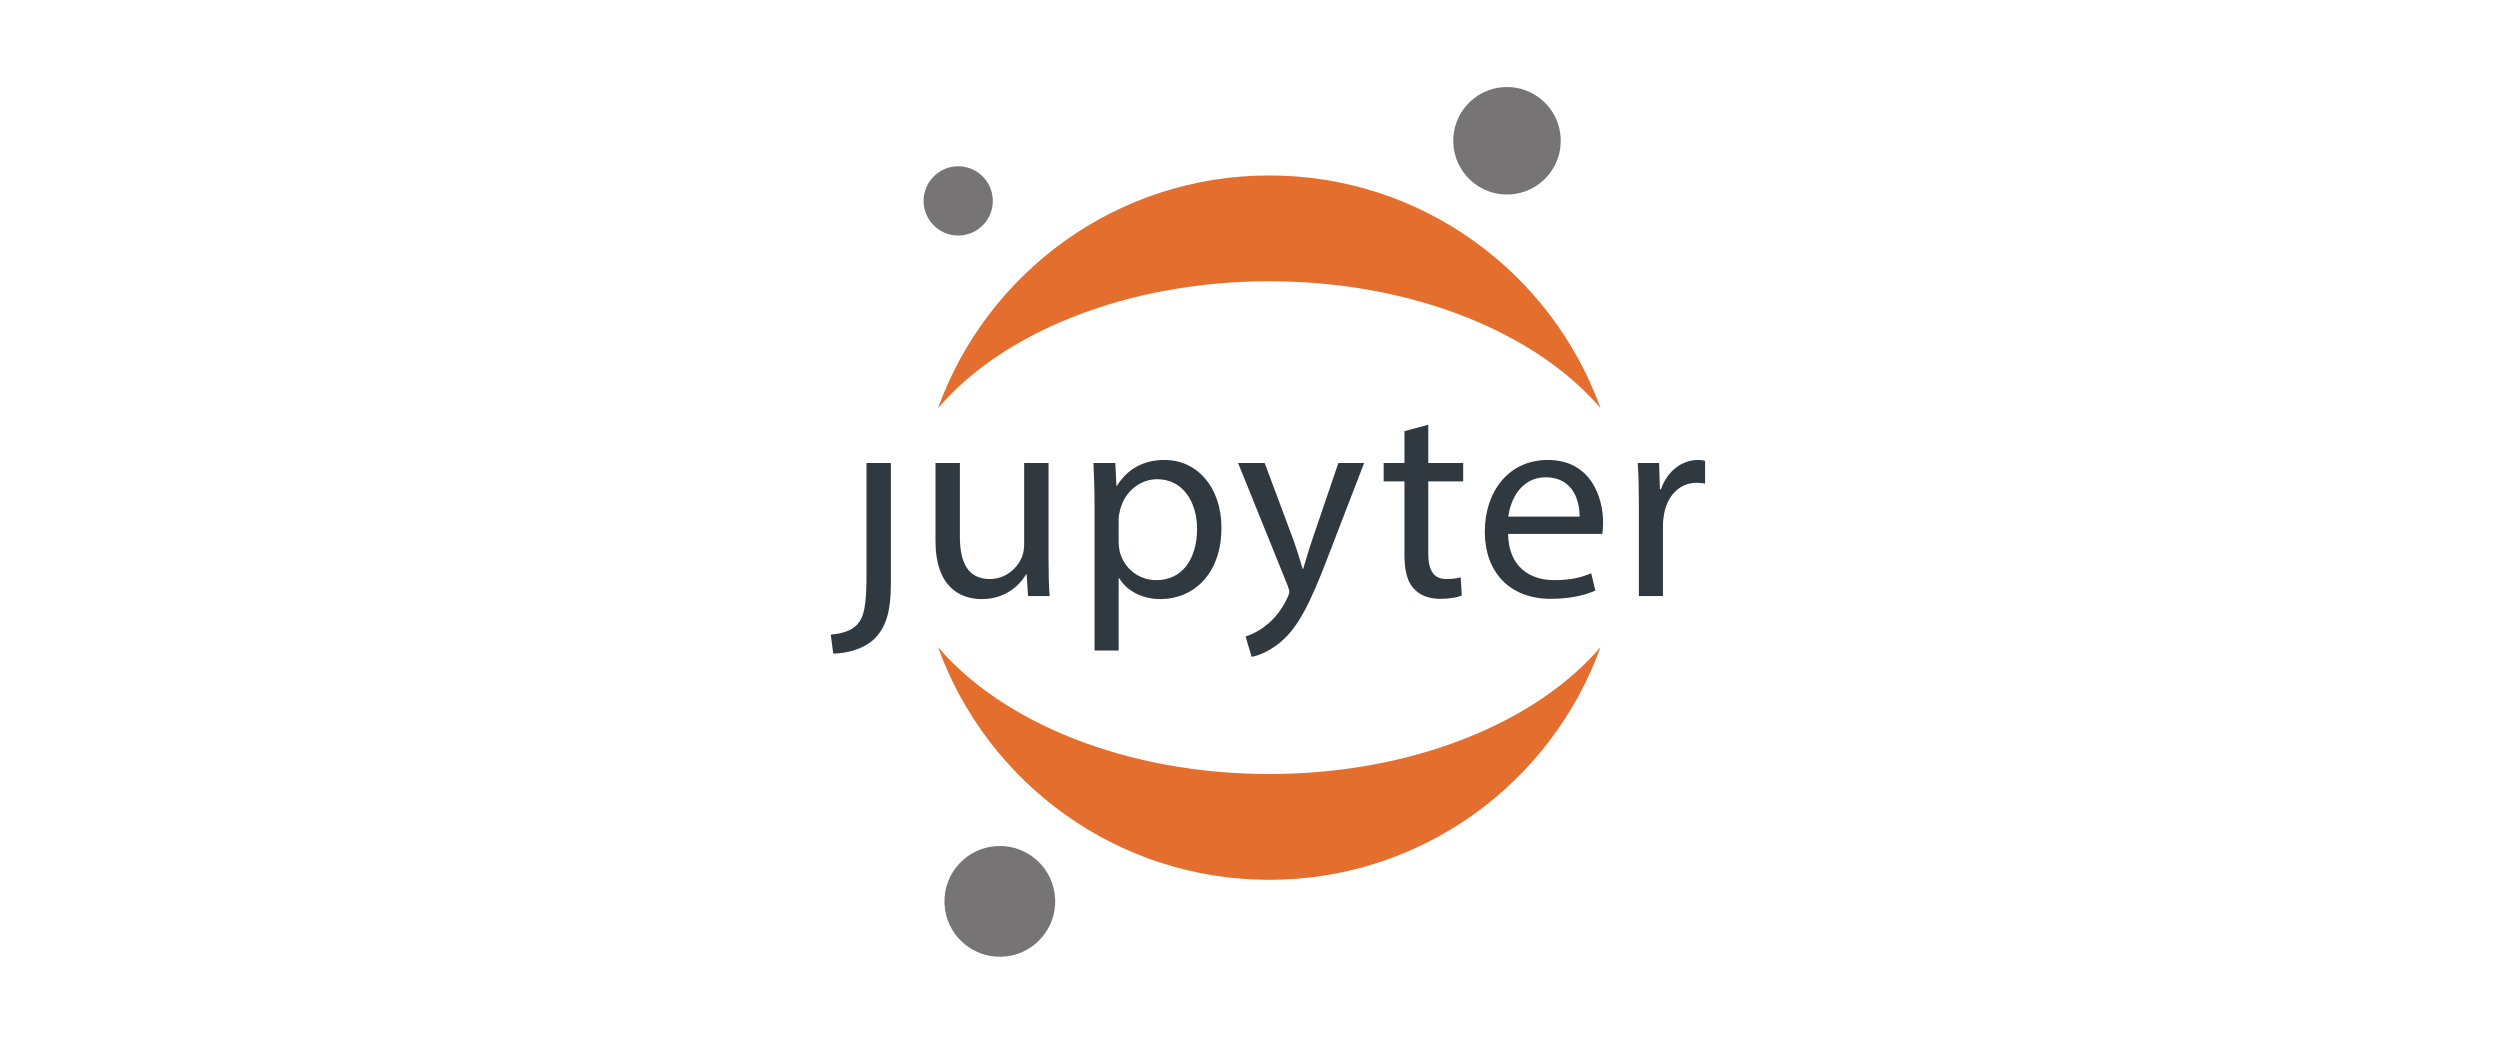
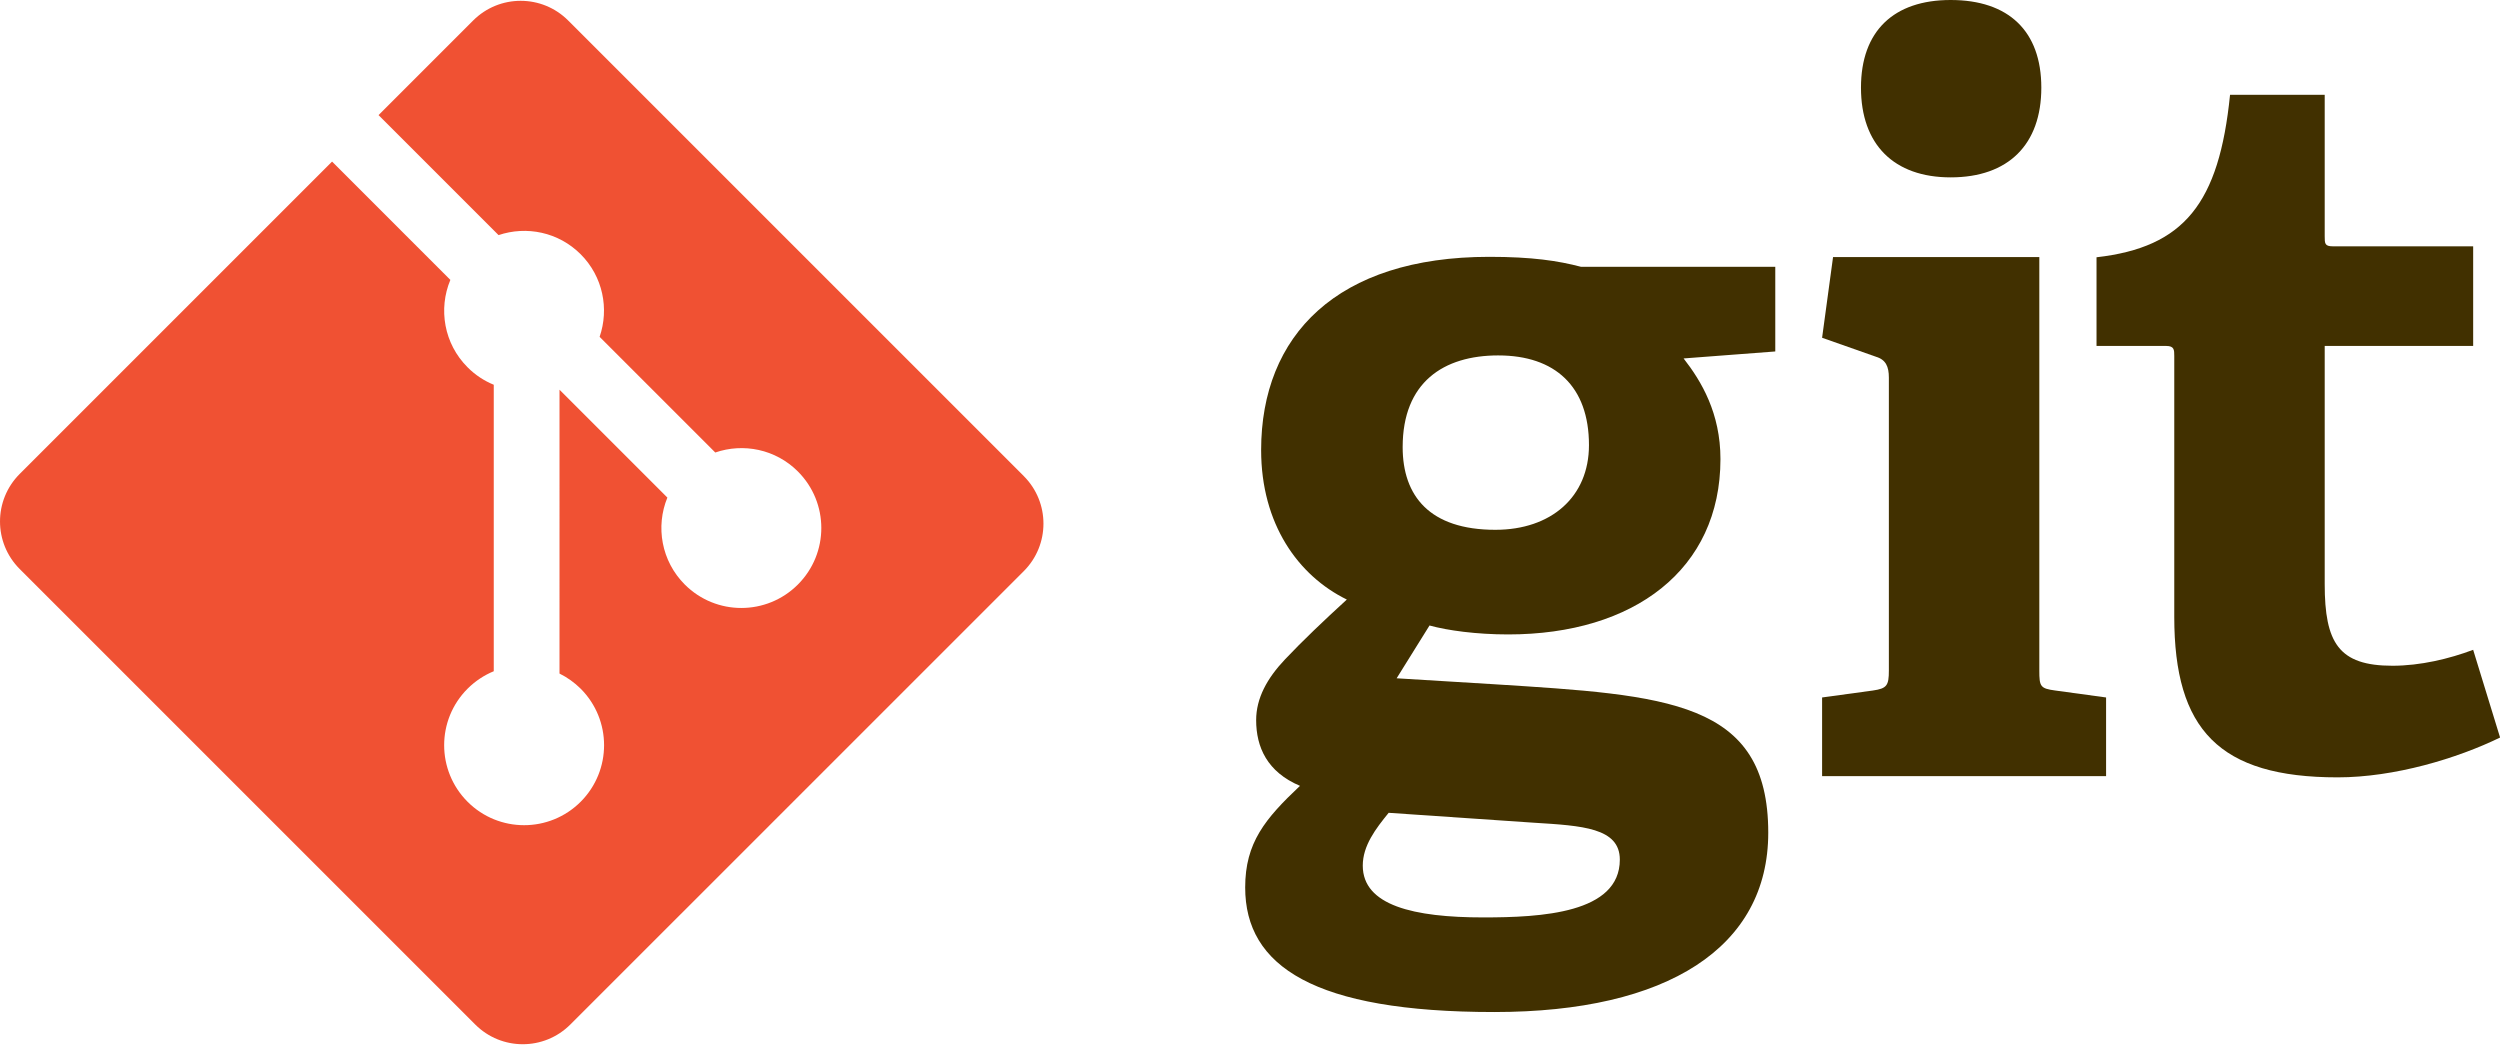
- <svg xmlns="http://www.w3.org/2000/svg" width="747px" height="313px" viewBox="0 0 747 313" version="1.1">
-   <defs />
-   <g id="Page-1" stroke="none" stroke-width="1" fill="none" fill-rule="evenodd">
-     <g id="Artboard">
-       <g id="Group-Copy-4-+-Group-+-Group-Copy">
-         <g id="Group-Copy-4" transform="translate(248, 26)">
-           <path d="M131.257,205.274 C88.668,205.274 51.58,189.962 32.273,167.34 C46.884,207.895 85.684,236.889 131.257,236.889 C176.831,236.889 215.631,207.895 230.242,167.34 C210.935,189.962 173.848,205.274 131.257,205.274" id="Fill-9" fill="#E46E2E" />
-           <path d="M131.257,58.041 C173.848,58.041 210.935,73.352 230.242,95.974 C215.631,55.42 176.831,26.425 131.257,26.425 C85.684,26.425 46.884,55.42 32.273,95.974 C51.58,73.352 88.668,58.041 131.257,58.041" id="Fill-10" fill="#E46E2E" />
-           <path d="M51.457,259.865 C42.325,260.256 34.605,253.17 34.214,244.038 C33.822,234.907 40.908,227.187 50.04,226.795 C59.172,226.404 66.892,233.49 67.283,242.622 C67.674,251.753 60.589,259.474 51.457,259.865 Z" id="Fill-11" fill="#767474" />
-           <path d="M38.757,44.365 C33.05,44.609 28.225,40.181 27.98,34.474 C27.736,28.766 32.164,23.941 37.872,23.696 C43.579,23.451 48.405,27.88 48.649,33.588 C48.894,39.295 44.465,44.121 38.757,44.365 Z" id="Fill-12" fill="#767474" />
-           <path d="M202.982,32.11 C194.119,32.489 186.626,25.613 186.247,16.75 C185.867,7.887 192.744,0.394 201.607,0.015 C210.47,-0.365 217.962,6.512 218.341,15.375 C218.721,24.238 211.844,31.73 202.982,32.11 Z" id="Fill-8" fill="#767474" />
-           <g id="Group-Copy" transform="translate(0, 100.8707)" fill="#313940">
-             <path d="M10.91,44.749 C10.91,54.281 10.165,57.403 8.178,59.703 C6.44,61.593 3.542,62.497 0.23,62.744 L0.975,68.413 C4.866,68.413 10.165,67.099 13.394,63.894 C16.954,60.279 18.196,55.266 18.196,47.543 L18.196,11.47 L10.91,11.47 L10.91,44.749" id="Fill-1" />
-             <path d="M65.305,40.394 C65.305,44.502 65.387,48.118 65.636,51.24 L59.178,51.24 L58.764,44.749 L58.599,44.749 C56.694,47.953 52.471,52.143 45.352,52.143 C39.06,52.143 31.525,48.693 31.525,34.725 L31.525,11.47 L38.812,11.47 L38.812,33.492 C38.812,41.051 41.129,46.146 47.753,46.146 C52.637,46.146 56.032,42.777 57.357,39.572 C57.771,38.504 58.019,37.189 58.019,35.874 L58.019,11.47 L65.305,11.47 L65.305,40.394" id="Fill-2" />
-             <path d="M79.049,24.453 C79.049,19.359 78.884,15.25 78.718,11.47 L85.259,11.47 L85.59,18.29 L85.756,18.29 C88.736,13.442 93.455,10.566 99.995,10.566 C109.682,10.566 116.968,18.701 116.968,30.78 C116.968,45.078 108.192,52.143 98.754,52.143 C93.455,52.143 88.819,49.843 86.418,45.899 L86.253,45.899 L86.253,67.509 L79.049,67.509 L79.049,24.453 L79.049,24.453 Z M86.253,35.053 C86.253,36.121 86.418,37.108 86.584,38.011 C87.908,43.023 92.296,46.474 97.512,46.474 C105.211,46.474 109.682,40.23 109.682,31.109 C109.682,23.139 105.46,16.318 97.761,16.318 C92.793,16.318 88.157,19.852 86.749,25.275 C86.501,26.179 86.253,27.247 86.253,28.233 L86.253,35.053 L86.253,35.053 Z" id="Fill-3" />
-             <path d="M129.884,11.47 L138.66,34.971 C139.571,37.601 140.564,40.722 141.227,43.106 L141.392,43.106 C142.138,40.722 142.966,37.682 143.959,34.806 L151.907,11.47 L159.607,11.47 L148.678,39.819 C143.462,53.458 139.902,60.443 134.935,64.716 C131.375,67.838 127.815,69.07 125.994,69.399 L124.172,63.319 C125.994,62.744 128.394,61.593 130.547,59.786 C132.534,58.224 135.018,55.43 136.674,51.733 C137.005,50.994 137.253,50.419 137.253,50.008 C137.253,49.596 137.088,49.022 136.756,48.118 L121.937,11.47 L129.884,11.47" id="Fill-4" />
-             <path d="M178.767,0.049 L178.767,11.47 L189.199,11.47 L189.199,16.976 L178.767,16.976 L178.767,38.422 C178.767,43.352 180.175,46.146 184.231,46.146 C186.135,46.146 187.543,45.899 188.454,45.653 L188.785,51.076 C187.377,51.651 185.142,52.062 182.328,52.062 C178.933,52.062 176.2,50.994 174.462,49.022 C172.393,46.885 171.647,43.352 171.647,38.668 L171.647,16.976 L165.438,16.976 L165.438,11.47 L171.647,11.47 L171.647,1.939 L178.767,0.049" id="Fill-5" />
-             <path d="M202.612,32.67 C202.777,42.448 209.07,46.474 216.355,46.474 C221.571,46.474 224.717,45.571 227.449,44.42 L228.691,49.596 C226.124,50.747 221.737,52.062 215.361,52.062 C203.026,52.062 195.657,44.009 195.657,32.013 C195.657,20.016 202.777,10.566 214.451,10.566 C227.532,10.566 231.009,21.988 231.009,29.301 C231.009,30.78 230.844,31.93 230.761,32.67 L202.612,32.67 L202.612,32.67 Z M223.972,27.493 C224.055,22.892 222.068,15.743 213.871,15.743 C206.503,15.743 203.274,22.481 202.695,27.493 L223.972,27.493 L223.972,27.493 Z" id="Fill-6" />
-             <path d="M241.691,23.877 C241.691,19.194 241.608,15.167 241.359,11.47 L247.734,11.47 L247.983,19.277 L248.314,19.277 C250.135,13.936 254.523,10.566 259.408,10.566 C260.236,10.566 260.816,10.649 261.478,10.813 L261.478,17.633 C260.733,17.469 259.987,17.387 258.994,17.387 C253.86,17.387 250.218,21.248 249.225,26.671 C249.059,27.657 248.893,28.808 248.893,30.04 L248.893,51.24 L241.691,51.24 L241.691,23.877" id="Fill-7" />
-           </g>
-         </g>
-       </g>
-     </g>
-   </g>
+ <svg xmlns="http://www.w3.org/2000/svg" viewBox="0 0 272.96 114.01">
+   <path fill="#413000" d="m163.59,38.806c-5.985,0-10.442,2.939-10.442,10.012,0,5.329,2.938,9.028,10.12,9.028,6.088,0,10.222-3.587,10.222-9.248,0-6.416-3.7-9.791-9.9-9.791zm-11.97,49.94c-1.416,1.738-2.828,3.585-2.828,5.765,0,4.348,5.545,5.657,13.162,5.657,6.31,0,14.905-0.442,14.905-6.309,0-3.487-4.135-3.703-9.36-4.03l-15.88-1.083zm32.201-49.611c1.955,2.503,4.025,5.985,4.025,10.989,0,12.075-9.465,19.146-23.169,19.146-3.485,0-6.64-0.434-8.596-0.977l-3.591,5.765,10.66,0.651c18.822,1.199,29.915,1.744,29.915,16.208,0,12.514-10.985,19.581-29.915,19.581-19.69,0-27.196-5.005-27.196-13.598,0-4.897,2.176-7.503,5.984-11.098-3.591-1.518-4.786-4.236-4.786-7.175,0-2.395,1.195-4.57,3.156-6.639,1.958-2.065,4.133-4.135,6.744-6.527-5.33-2.61-9.356-8.268-9.356-16.319,0-12.509,8.269-21.1,24.91-21.1,4.679,0,7.509,0.431,10.011,1.087h21.215v9.245l-10.01,0.762" />
+   <path fill="#413000" d="m212.98,19.366c-6.202,0-9.791-3.593-9.791-9.796,0-6.195,3.589-9.57,9.791-9.57,6.31,0,9.9,3.375,9.9,9.57,0,6.203-3.59,9.796-9.9,9.796zm-14.036,65.376,0-8.59,5.55-0.759c1.524-0.221,1.74-0.544,1.74-2.18v-31.983c0-1.194-0.325-1.959-1.416-2.283l-5.874-2.069,1.196-8.809h22.521v45.144c0,1.744,0.105,1.96,1.741,2.18l5.549,0.759v8.59h-31.008" />
+   <path fill="#413000" d="m272.97,80.526c-4.68,2.282-11.532,4.349-17.736,4.349-12.945,0-17.839-5.217-17.839-17.515v-28.5c0-0.651,0-1.088-0.874-1.088h-7.614v-9.682c9.576-1.091,13.381-5.878,14.578-17.736h10.336v15.453c0,0.759,0,1.087,0.871,1.087h15.338v10.877h-16.209v25.999c0,6.419,1.525,8.919,7.396,8.919,3.05,0,6.201-0.759,8.812-1.739l2.94,9.576" />
+   <path fill="#f05133" d="M111.78,51.977,62.035,2.238c-2.862-2.865-7.508-2.865-10.374,0l-10.329,10.33,13.102,13.102c3.046-1.028,6.537-0.339,8.964,2.088,2.439,2.442,3.124,5.963,2.07,9.02l12.628,12.628c3.055-1.053,6.58-0.373,9.02,2.071,3.411,3.41,3.411,8.934,0,12.345-3.411,3.412-8.936,3.412-12.349,0-2.564-2.567-3.199-6.335-1.9-9.494l-11.777-11.777-0.001,30.991c0.832,0.412,1.616,0.961,2.309,1.651,3.41,3.409,3.41,8.933,0,12.348-3.411,3.409-8.938,3.409-12.345,0-3.41-3.415-3.41-8.938,0-12.348,0.843-0.841,1.818-1.478,2.858-1.905v-31.279c-1.041-0.425-2.015-1.057-2.859-1.905-2.583-2.581-3.205-6.372-1.88-9.544l-12.916-12.918-34.106,34.105c-2.866,2.867-2.866,7.513,0,10.378l49.742,49.739c2.864,2.865,7.508,2.865,10.376,0l49.512-49.504c2.865-2.866,2.865-7.514,0-10.379" />
</svg>
